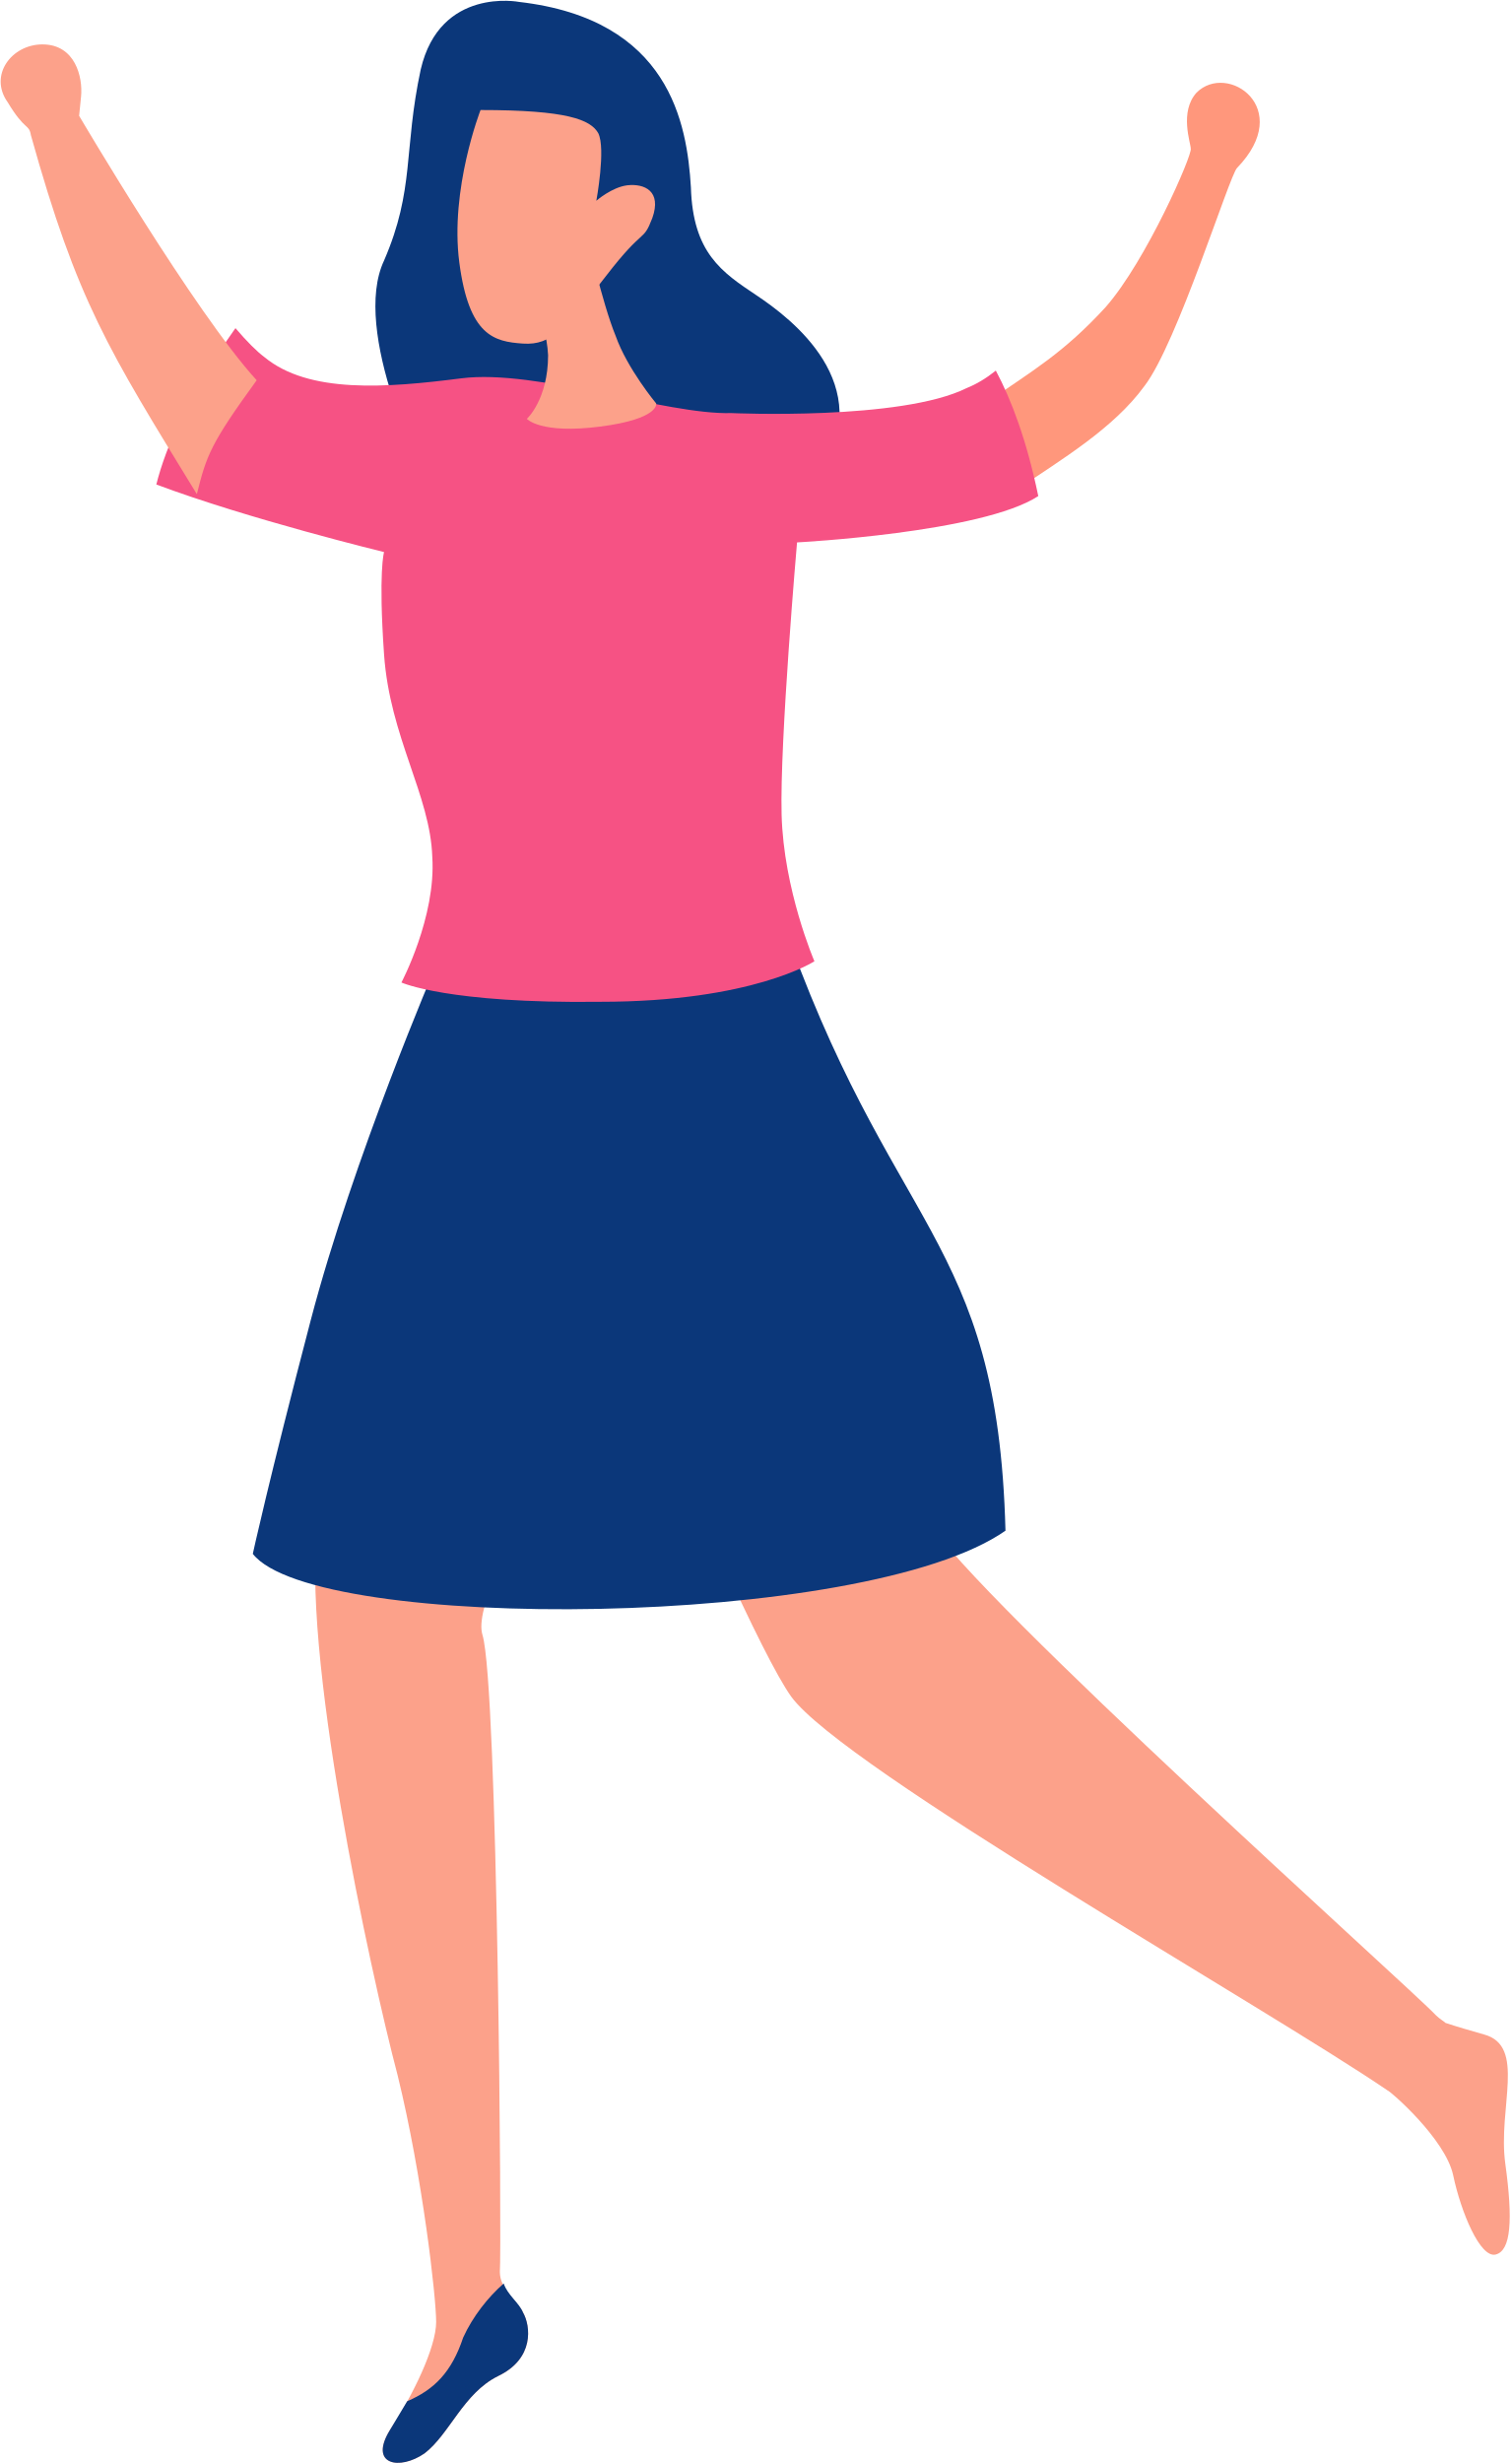
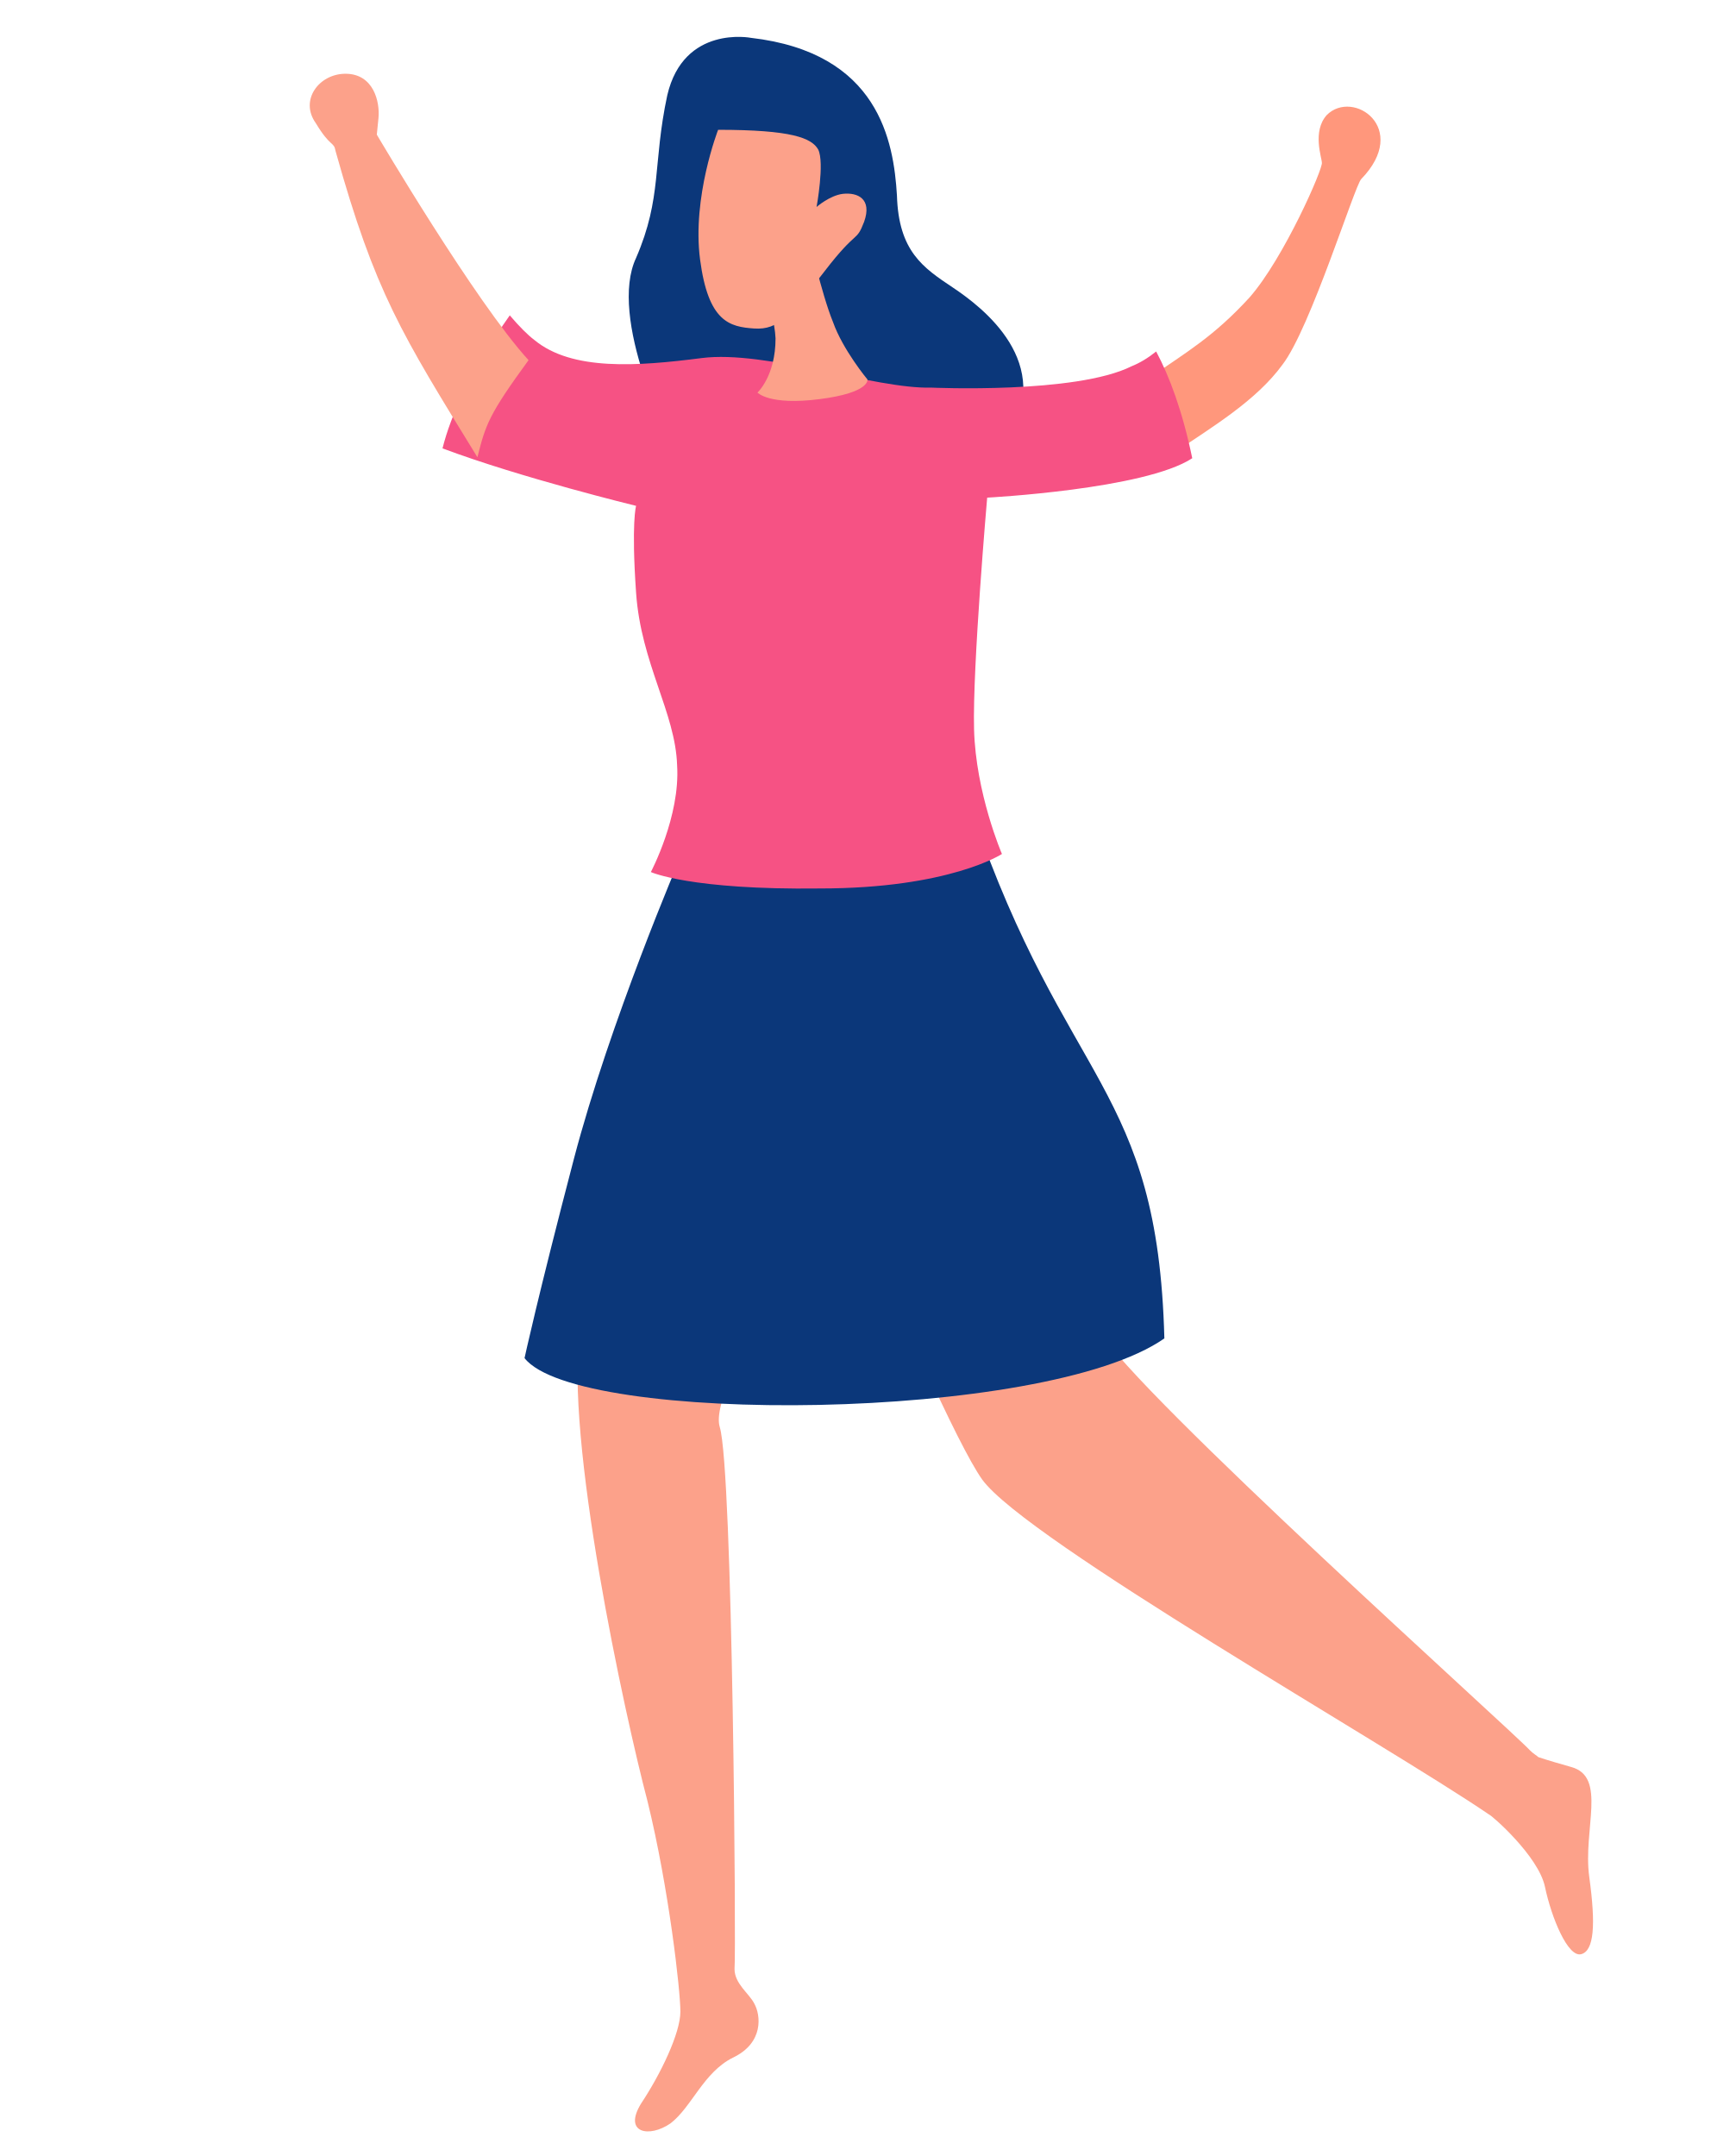
- <svg xmlns="http://www.w3.org/2000/svg" width="783px" height="1276px" viewBox="0 0 783 1276" version="1.1">
+ <svg xmlns="http://www.w3.org/2000/svg" width="706px" height="877px" viewBox="0 0 706 877" version="1.1">
  <g id="Page-1" stroke="none" stroke-width="1" fill="none" fill-rule="evenodd">
-     <g id="2" transform="translate(0.34308, 0.411663)" fill-rule="nonzero">
-       <g id="Group" transform="translate(80.65692, 0)">
-         <path d="M160,515.588 C137,586.588 91,739.588 84,787.588 C74,851.588 111,1021.588 125,1074.588 C138,1127.588 145,1189.588 145,1202.588 C145,1215.588 133,1240.588 121,1258.588 C110,1276.588 126,1279.588 139,1270.588 C152,1260.588 159,1239.588 177,1230.588 C196,1221.588 194,1204.588 190,1197.588 C187,1191.588 178,1185.588 178,1176.588 C179,1167.588 177,872.588 169,846.588 C161,820.588 239,708.588 253,678.588 C263,656.588 245,571.588 213,518.588 C190,518.588 173,516.588 160,515.588" id="Fill-4" fill="#FCA18A" />
-         <path d="M295,475.581 C295,475.581 377,747.588 400,787.588 C423,826.588 651,1030.588 663,1043.588 C665,1045.588 667,1046.588 668,1047.588 C674,1049.588 681,1051.588 688,1053.588 C710,1059.588 695,1091.588 699,1120.588 C703,1149.588 702,1165.588 694,1167.588 C686,1169.588 676,1145.588 672,1126.588 C668,1107.588 639,1082.588 638,1082.588 C575,1039.588 356,915.588 329,878.588 C299,836.588 176,533.588 171,504.588 C165,474.588 295,475.581 295,475.581" id="Fill-5" fill="#FCA18A" />
-         <path d="M50,804.588 C82,845.588 367,843.588 440,792.588 C436,638.588 380,638.588 323,472.588 L145,499.588 C145,499.588 102,599.588 80,683.588 C58,767.588 50,804.588 50,804.588" id="Fill-6" fill="#0B377A" />
-         <path d="M188,0.588 C188,0.588 147,-7.412 137,35.588 C128,77.588 134,97.588 118,134.588 C101,170.588 137,246.588 148,260.588 C158,274.588 313,291.588 344,245.588 C374,198.588 329,164.588 311,152.588 C293,140.588 278,130.588 277,96.588 C275,63.588 266,9.588 188,0.588" id="Fill-7" fill="#0B377A" />
-         <path d="M431,207.588 C454,191.588 470,182.588 492,158.588 C513,134.588 537,79.588 536,76.588 C536,73.588 530,57.588 539,47.588 C555,31.588 590,55.588 560,86.588 C556,90.588 529,177.588 512,199.588 C496,221.588 469,237.588 447,252.588 C441,236.588 435,215.588 431,207.588" id="Fill-9" fill="#FF977C" />
-         <path d="M298,213.588 C298,213.588 386,217.588 420,200.588 C425,198.588 430,195.588 435,191.588 C443,206.588 451,227.588 457,256.588 C428,275.588 332,280.588 332,280.588 C332,280.588 323,383.588 324,421.588 C325,460.588 341,497.588 341,497.588 C341,497.588 309,518.588 230,518.588 C151,519.588 127,508.588 127,508.588 C127,508.588 145,474.588 143,443.588 C142,411.588 121,381.588 118,338.588 C115,295.588 118,285.588 118,285.588 C118,285.588 48,268.588 0,250.588 C5,230.588 17,203.588 41,169.588 C47,176.588 52,181.588 56,184.588 C79,203.588 119,200.588 158,195.588 C197,190.588 264,214.588 298,213.588" id="Fill-10" fill="#F65284" />
-         <path d="M130,1243.588 C127,1248.588 124,1253.588 121,1258.588 C110,1276.588 126,1279.588 139,1270.588 C152,1260.588 159,1239.588 177,1230.588 C196,1221.588 194,1204.588 190,1197.588 C188,1192.588 182,1188.588 180,1182.588 C172,1189.588 164,1199.588 159,1210.588 C153,1228.588 144,1237.588 130,1243.588" id="Fill-12" fill="#0B377A" />
-         <path d="M168,56.588 C168,56.588 152,97.588 157,135.588 C162,173.588 175,176.588 190,177.588 C205,178.588 212,169.588 233,142.588 C253,116.588 252,125.588 257,112.588 C262,98.588 253,94.588 244,95.588 C236,96.588 228,103.588 228,103.588 C228,103.588 233,76.588 229,68.588 C225,61.588 213,56.588 168,56.588" id="Fill-13" fill="#FCA18A" />
-         <path d="M187,140.588 C187,140.588 187,141.588 188,142.588 C191,147.588 202,163.588 203,183.588 C203,206.588 192,216.588 192,216.588 C192,216.588 199,224.588 230,220.588 C261,216.588 259,208.588 259,208.588 C259,208.588 244,190.588 238,173.588 C231,156.588 223,120.588 223,120.588 C223,120.588 187,141.588 187,140.588" id="Fill-14" fill="#FCA18A" />
-       </g>
-       <path d="M101.657,255.588 C55.657,180.588 39.657,155.588 15.657,69.588 C14.657,63.588 12.657,67.588 3.657,52.588 C-6.343,38.588 5.657,22.588 21.657,22.588 C38.657,22.588 42.657,39.588 41.657,49.588 C40.657,59.588 40.657,59.588 40.657,59.588 C40.657,59.588 100.657,161.588 132.657,196.588 C108.657,229.588 106.657,235.588 101.657,255.588" id="Fill-8" fill="#FCA18A" />
+     <g id="Group">
+       <path d="M286.775,359.399 C271.426,406.825 240.728,509.024 236.057,541.087 C229.384,583.837 254.075,697.392 263.418,732.795 C272.094,768.197 276.765,809.612 276.765,818.295 C276.765,826.979 268.757,843.678 260.749,855.702 C253.408,867.725 264.086,869.729 272.761,863.717 C281.437,857.038 286.108,843.01 298.12,836.998 C310.8,830.987 309.465,819.631 306.796,814.955 C304.794,810.947 298.788,806.94 298.788,800.928 C299.455,794.916 298.12,597.864 292.781,580.497 C287.443,563.13 339.496,488.317 348.839,468.278 C355.512,453.583 343.5,396.805 322.145,361.402 C306.796,361.402 295.451,360.066 286.775,359.399" id="Fill-4" fill="#FCA18A" fill-rule="nonzero" />
+       <path d="M376.867,332.672 C376.867,332.672 431.589,514.368 446.938,541.087 C462.287,567.138 614.442,703.404 622.45,712.088 C623.785,713.424 625.12,714.092 625.787,714.76 C629.791,716.095 634.463,717.431 639.134,718.767 C653.816,722.775 643.806,744.15 646.475,763.521 C649.144,782.893 648.477,793.58 643.138,794.916 C637.799,796.252 631.126,780.221 628.457,767.529 C625.787,754.838 606.434,738.139 605.767,738.139 C563.724,709.416 417.575,626.587 399.557,601.872 C379.536,573.817 297.453,371.422 294.116,352.051 C290.112,332.012 376.867,332.672 376.867,332.672" id="Fill-5" fill="#FCA18A" fill-rule="nonzero" />
+       <path d="M213.367,552.442 C234.722,579.829 424.916,578.493 473.632,544.427 C470.963,441.559 433.592,441.559 395.553,330.676 L276.765,348.711 C276.765,348.711 248.069,415.508 233.388,471.618 C218.706,527.727 213.367,552.442 213.367,552.442" id="Fill-6" fill="#0B377A" fill-rule="nonzero" />
+       <path d="M305.461,15.393 C305.461,15.393 278.1,10.049 271.426,38.772 C265.42,66.827 269.424,80.186 258.747,104.901 C247.402,128.948 271.426,179.714 278.767,189.066 C285.441,198.417 388.879,209.773 409.567,179.046 C429.587,147.651 399.557,124.94 387.545,116.925 C375.532,108.909 365.522,102.229 364.855,79.518 C363.52,57.475 357.514,21.405 305.461,15.393" id="Fill-7" fill="#0B377A" fill-rule="nonzero" />
+       <path d="M467.626,153.663 C482.975,142.976 493.653,136.964 508.334,120.933 C522.349,104.901 538.365,68.163 537.698,66.159 C537.698,64.155 533.693,53.467 539.7,46.788 C550.377,36.1 573.734,52.131 553.714,72.839 C551.044,75.51 533.026,133.624 521.681,148.319 C511.004,163.015 492.985,173.702 478.304,183.722 C474.3,173.034 470.296,159.007 467.626,153.663" id="Fill-9" fill="#FF977C" fill-rule="nonzero" />
+       <path d="M378.869,157.671 C378.869,157.671 437.596,160.343 460.285,148.987 C463.622,147.651 466.959,145.648 470.296,142.976 C475.634,152.995 480.973,167.023 484.977,186.394 C465.624,199.085 401.559,202.425 401.559,202.425 C401.559,202.425 395.553,271.226 396.22,296.609 C396.887,322.66 407.565,347.375 407.565,347.375 C407.565,347.375 386.21,361.402 333.49,361.402 C280.769,362.07 264.753,354.723 264.753,354.723 C264.753,354.723 276.765,332.012 275.43,311.305 C274.763,289.929 260.749,269.89 258.747,241.167 C256.745,212.445 258.747,205.765 258.747,205.765 C258.747,205.765 212.033,194.409 180,182.386 C183.337,169.027 191.345,150.991 207.361,128.28 C211.365,132.956 214.702,136.296 217.371,138.3 C232.72,150.991 259.414,148.987 285.441,145.648 C311.467,142.308 356.179,158.339 378.869,157.671" id="Fill-10" fill="#F65284" fill-rule="nonzero" />
+       <path d="M292.114,52.799 C292.114,52.799 281.437,80.186 284.773,105.569 C288.11,130.952 296.786,132.956 306.796,133.624 C316.806,134.292 321.477,128.28 335.492,110.245 C348.839,92.878 348.171,98.889 351.508,90.206 C354.845,80.854 348.839,78.182 342.832,78.85 C337.494,79.518 332.155,84.194 332.155,84.194 C332.155,84.194 335.492,66.159 332.822,60.815 C330.153,56.139 322.145,52.799 292.114,52.799" id="Fill-13" fill="#FCA18A" fill-rule="nonzero" />
+       <path d="M304.794,108.909 C304.794,108.909 304.794,109.577 305.461,110.245 C307.463,113.585 314.804,124.272 315.471,137.632 C315.471,152.995 308.13,159.675 308.13,159.675 C308.13,159.675 312.802,165.019 333.49,162.347 C354.177,159.675 352.843,154.331 352.843,154.331 C352.843,154.331 342.832,142.308 338.828,130.952 C334.157,119.597 328.818,95.55 328.818,95.55 C328.818,95.55 304.794,109.577 304.794,108.909" id="Fill-14" fill="#FCA18A" fill-rule="nonzero" />
+       <path d="M194.202,186 C163.34,135.785 152.606,119.047 136.504,61.468 C135.833,57.451 134.492,60.129 128.453,50.086 C121.744,40.712 129.795,30 140.53,30 C151.935,30 154.619,41.382 153.948,48.077 C153.277,54.773 153.277,54.773 153.277,54.773 C153.277,54.773 193.531,123.064 215,146.498 C198.898,168.592 197.557,172.609 194.202,186" id="Fill-8" fill="#FCA18A" fill-rule="nonzero" />
+       <rect id="Rectangle" stroke="#979797" fill="#D8D8D8" opacity="0" x="0.5" y="0.5" width="705" height="876" />
    </g>
  </g>
</svg>
